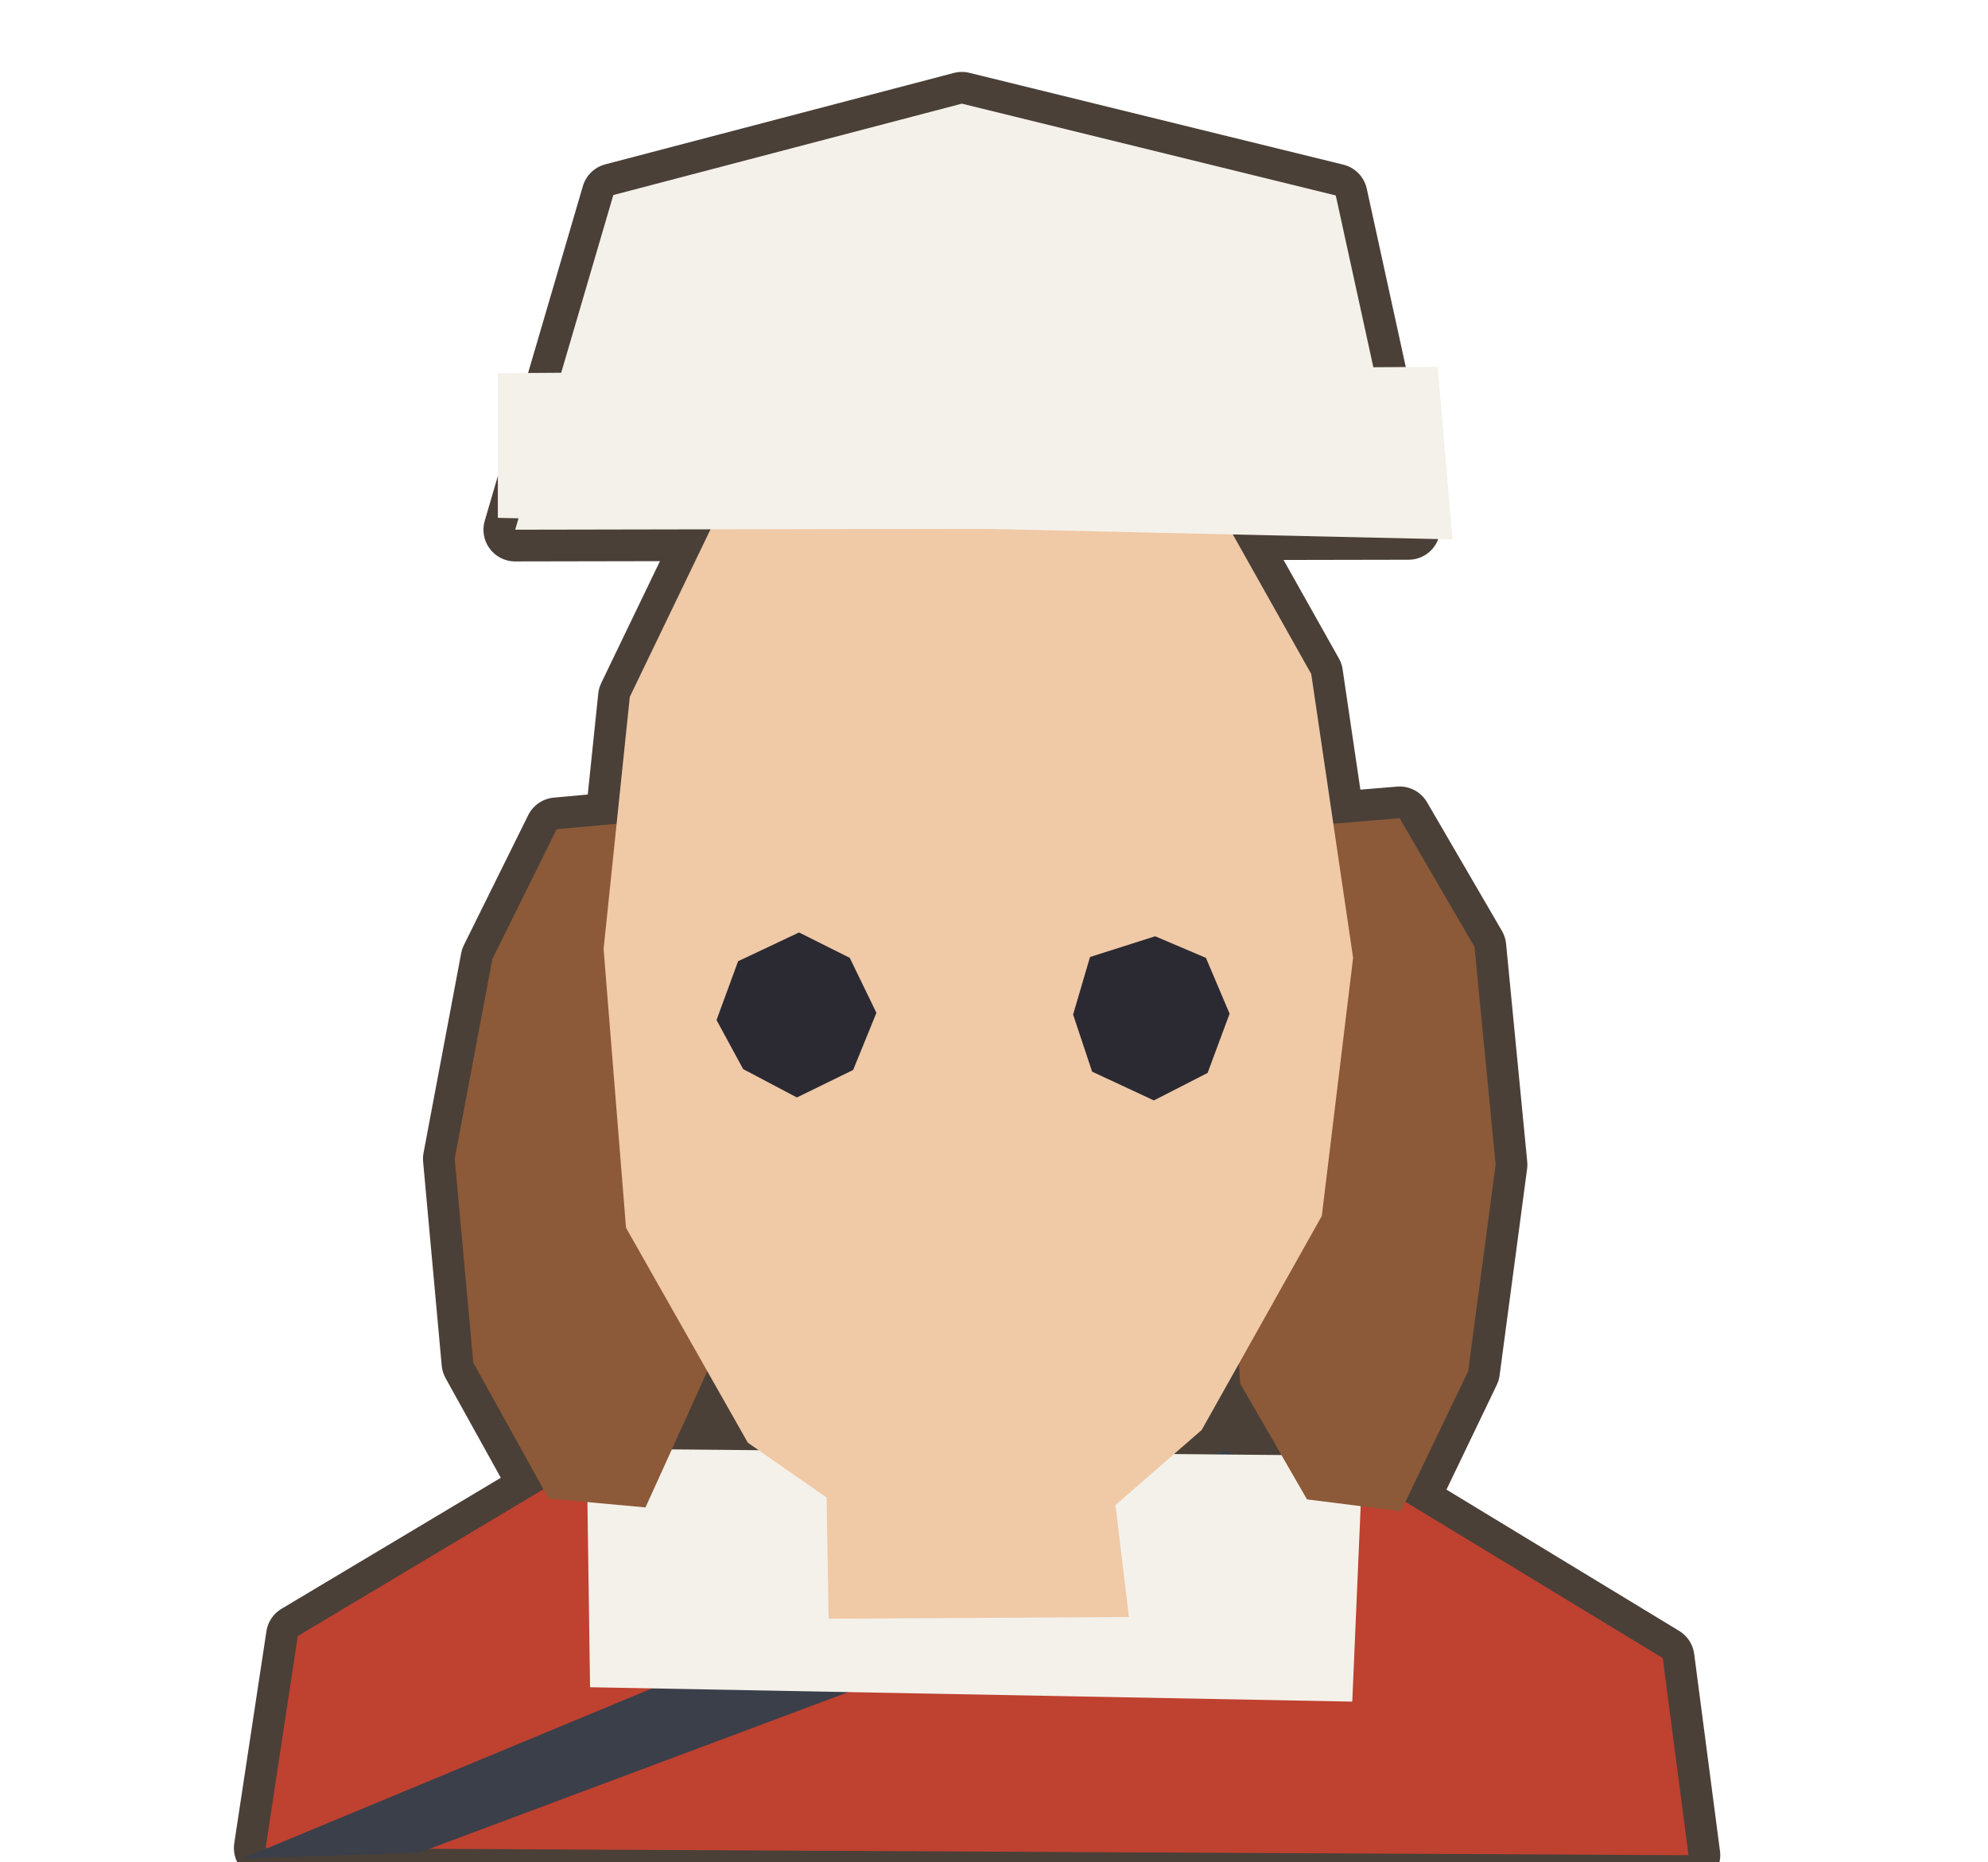
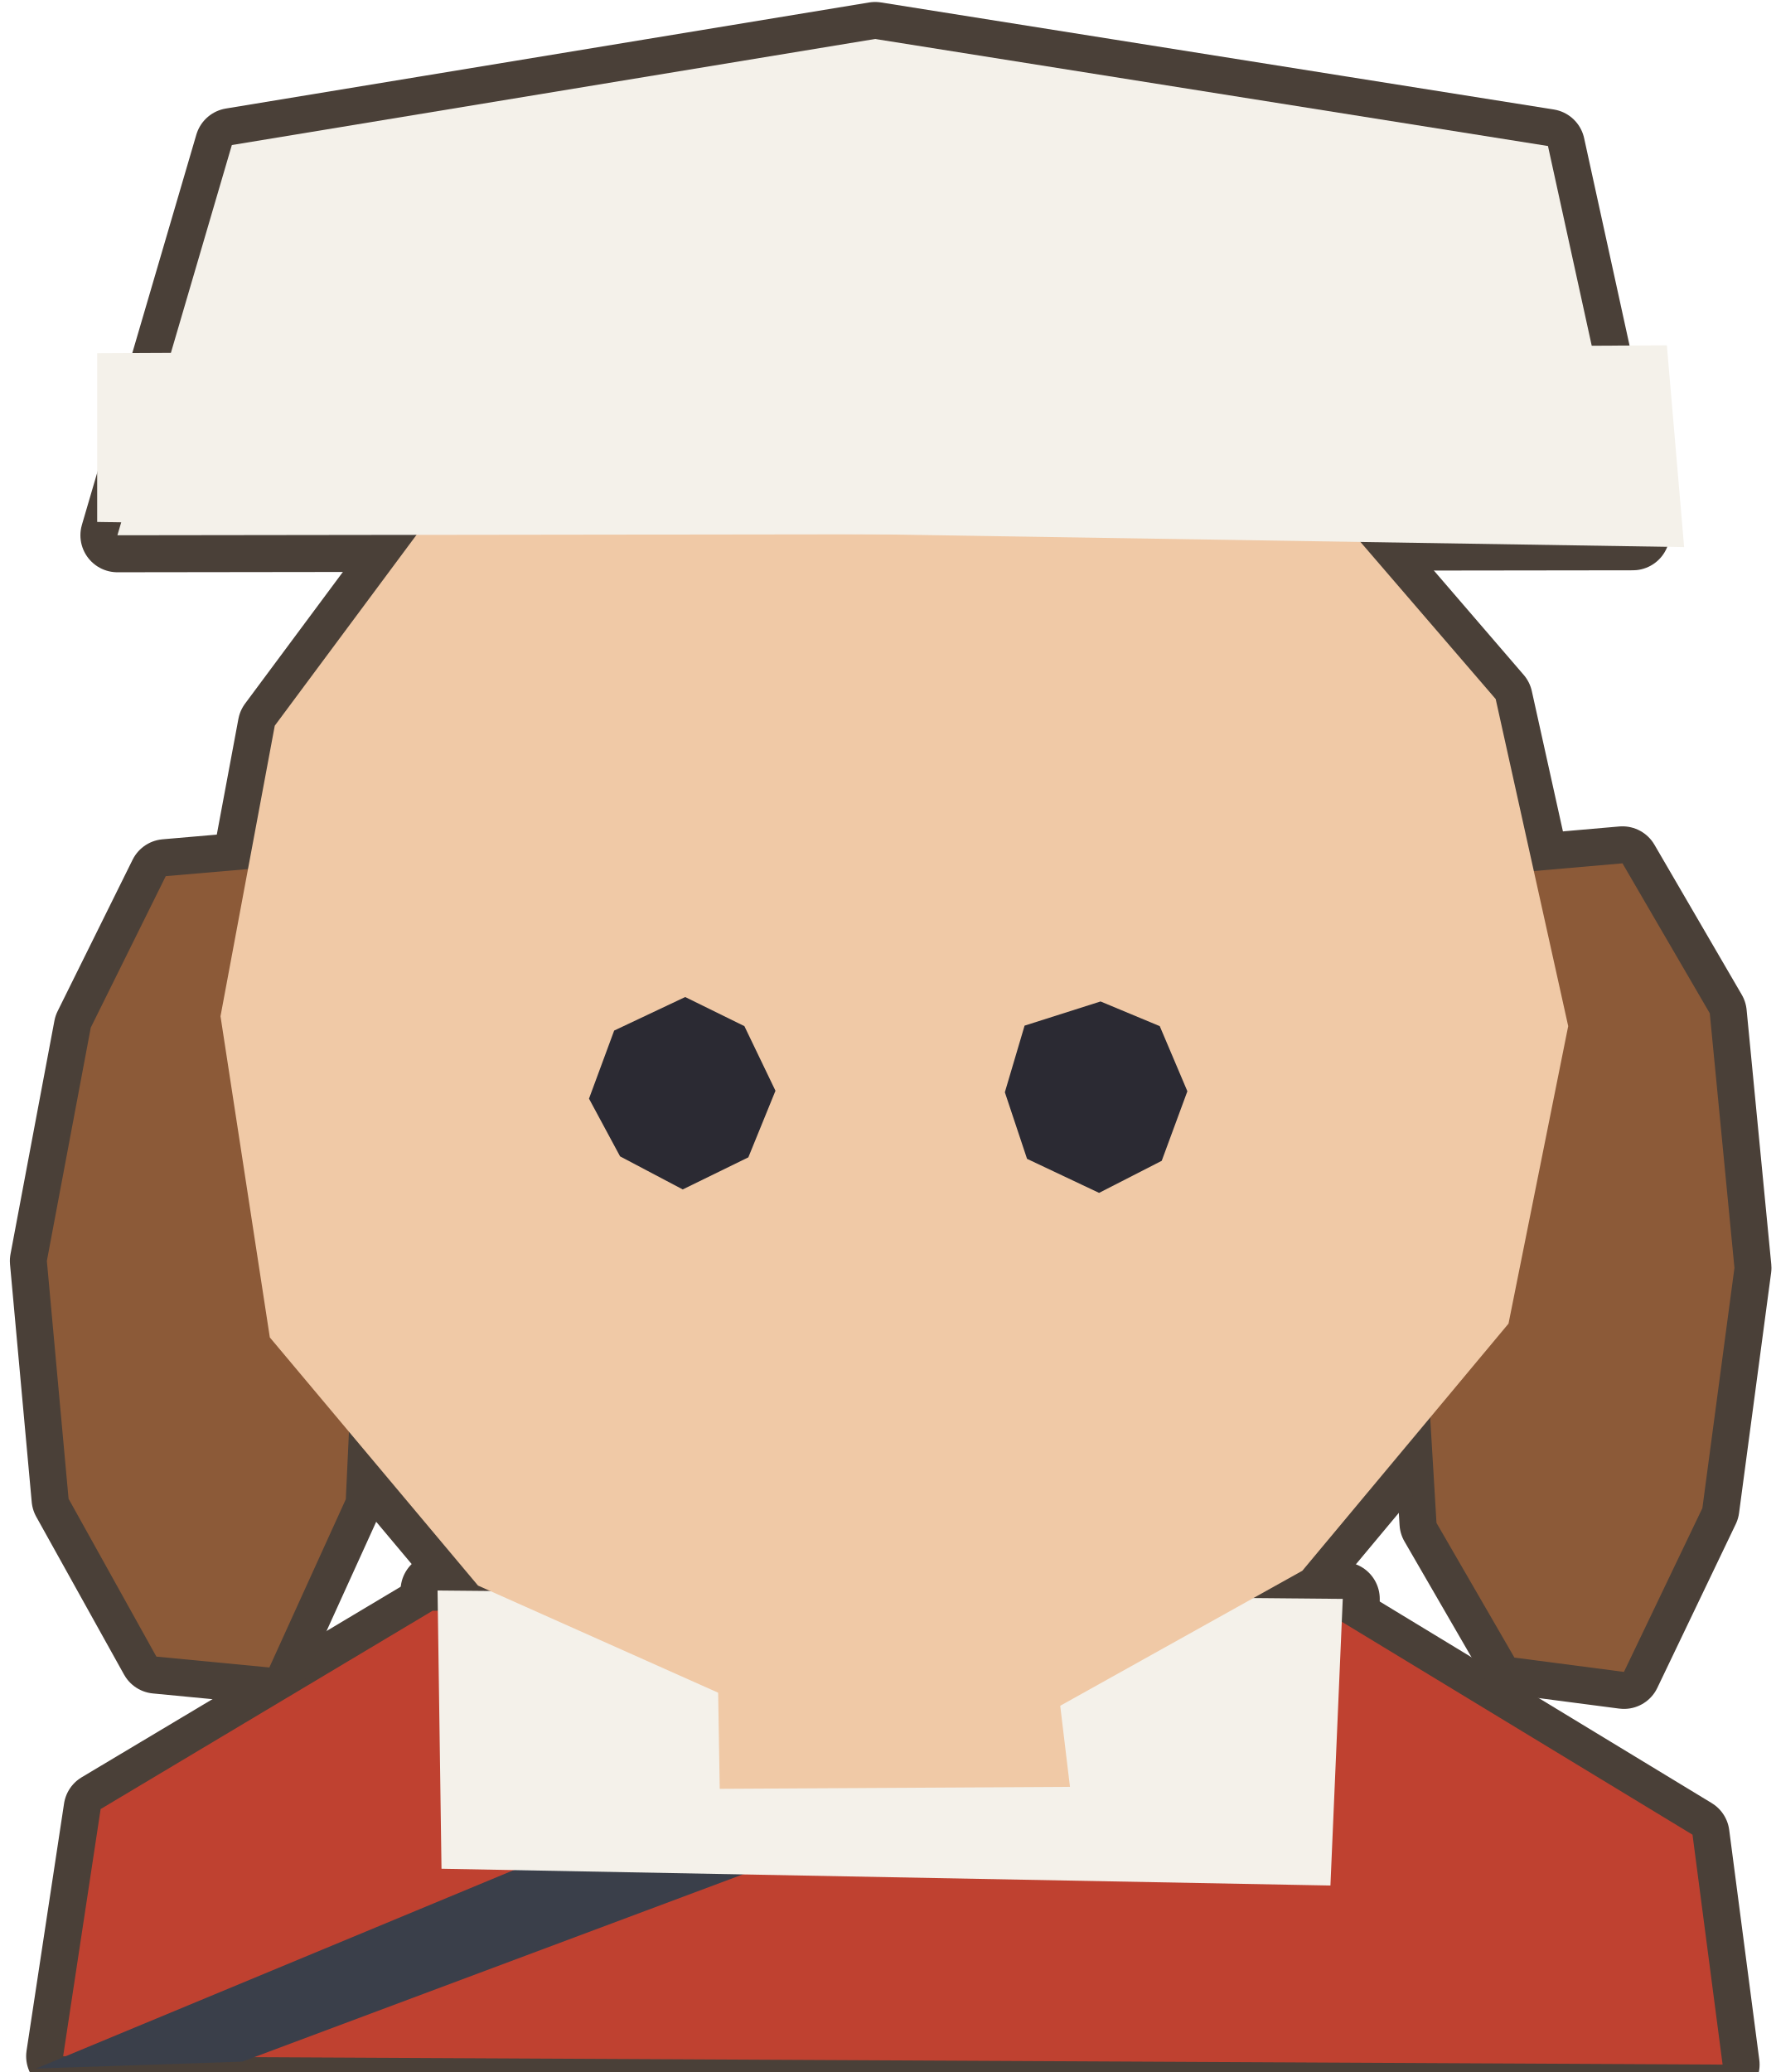
- <svg xmlns="http://www.w3.org/2000/svg" width="141" height="132" viewBox="0 0 47 44">
+ <svg xmlns="http://www.w3.org/2000/svg" width="108" height="126" viewBox="0 0 36 42">
  <g fill="#4A4038" stroke="#4A4038" stroke-width="1.5" stroke-linejoin="round">
-     <polygon points="6.28,43.68 7.04,38.67 13.77,34.65 31.98,34.74 39.31,39.19 39.92,43.85" fill="#4A4038" />
-     <polygon points="13.87,34.24 32.22,34.41 31.97,40.22 13.95,39.88" fill="#4A4038" />
-     <polygon points="19.52,34.00 26.21,34.23 26.69,38.22 19.59,38.26" fill="#4A4038" />
-     <polygon points="17.04,27.30 16.81,32.22 15.26,35.63 12.97,35.42 11.19,32.21 10.75,27.39 11.64,22.67 13.16,19.60 15.13,19.42 16.57,22.60" fill="#4A4038" />
-     <polygon points="35.36,27.53 34.71,32.41 33.12,35.72 30.90,35.44 29.32,32.70 29.02,27.69 29.70,22.37 30.91,19.52 33.09,19.34 34.86,22.38" fill="#4A4038" />
-     <polygon points="31.99,22.64 31.25,28.74 28.41,33.80 24.87,36.88 21.23,36.57 17.68,34.10 14.80,29.02 14.27,22.43 14.89,16.47 17.43,11.20 21.03,8.43 25.03,8.53 28.42,11.34 31.00,15.93" fill="#4A4038" />
-     <polygon points="12.18,12.52 14.50,4.61 22.74,2.45 31.58,4.62 33.30,12.48" fill="#4A4038" />
+     <polygon points="1.28,41.68 2.04,36.67 8.77,32.65 26.98,32.74 34.31,37.19 34.92,41.85" fill="#4A4038" />
+     <polygon points="8.87,32.24 27.22,32.41 26.97,38.22 8.95,37.88" fill="#4A4038" />
+     <polygon points="14.52,32.00 21.21,32.23 21.69,36.22 14.59,36.26" fill="#4A4038" />
+     <polygon points="7.24,25.47 7.01,30.39 5.46,33.80 3.17,33.58 1.39,30.38 0.95,25.56 1.84,20.83 3.36,17.76 5.33,17.59 6.77,20.77" fill="#4A4038" />
+     <polygon points="35.16,25.70 34.51,30.57 32.92,33.89 30.70,33.60 29.12,30.87 28.82,25.86 29.50,20.54 30.71,17.69 32.89,17.50 34.66,20.54" fill="#4A4038" />
+     <polygon points="31.79,20.80 30.58,26.83 26.40,31.84 20.93,34.89 15.16,34.58 9.69,32.14 5.47,27.11 4.47,20.60 5.57,14.71 9.44,9.50 14.96,6.76 21.10,6.86 26.42,9.64 30.32,14.17" fill="#4A4038" />
+     <polygon points="2.38,10.85 4.70,2.94 17.74,0.79 31.38,2.96 33.10,10.81" fill="#4A4038" />
  </g>
-   <polygon points="6.28,43.68 7.04,38.67 13.77,34.65 31.98,34.74 39.31,39.19 39.92,43.85" fill="#BF4130" />
-   <polygon points="5.73,43.93 9.91,43.79 32.13,35.48 28.94,34.29" fill="#3A3F4A" />
-   <polygon points="13.87,34.24 32.22,34.41 31.97,40.22 13.95,39.88" fill="#F4F1EA" />
-   <polygon points="19.52,34.00 26.21,34.23 26.69,38.22 19.59,38.26" fill="#F0C9A6" />
-   <polygon points="17.04,27.30 16.81,32.22 15.26,35.63 12.97,35.42 11.19,32.21 10.75,27.39 11.64,22.67 13.16,19.60 15.13,19.42 16.57,22.60" fill="#8C5A38" />
-   <polygon points="35.36,27.53 34.71,32.41 33.12,35.72 30.90,35.44 29.32,32.70 29.02,27.69 29.70,22.37 30.91,19.52 33.09,19.34 34.86,22.38" fill="#8C5A38" />
-   <polygon points="31.99,22.64 31.25,28.74 28.41,33.80 24.87,36.88 21.23,36.57 17.68,34.10 14.80,29.02 14.27,22.43 14.89,16.47 17.43,11.20 21.03,8.43 25.03,8.53 28.42,11.34 31.00,15.93" fill="#F0C9A6" />
-   <polygon points="12.18,12.52 14.50,4.61 22.74,2.45 31.58,4.62 33.30,12.48" fill="#F4F1EA" />
-   <polygon points="11.77,8.82 33.99,8.67 34.34,12.75 11.77,12.24" fill="#F4F1EA" />
-   <polygon points="20.72,23.94 20.17,25.29 18.84,25.94 17.57,25.27 16.94,24.11 17.45,22.72 18.89,22.04 20.09,22.64" fill="#2B2A33" />
-   <polygon points="29.07,23.96 28.55,25.36 27.28,26.01 25.82,25.33 25.37,23.98 25.77,22.62 27.31,22.13 28.51,22.64" fill="#2B2A33" />
+   <polygon points="1.28,41.68 2.04,36.67 8.77,32.65 26.98,32.74 34.31,37.19 34.92,41.85" fill="#BF4130" />
+   <polygon points="0.73,41.93 4.91,41.79 27.13,33.48 23.94,32.29" fill="#3A3F4A" />
+   <polygon points="8.87,32.24 27.22,32.41 26.97,38.22 8.95,37.88" fill="#F4F1EA" />
+   <polygon points="14.52,32.00 21.21,32.23 21.69,36.22 14.59,36.26" fill="#F0C9A6" />
+   <polygon points="7.24,25.47 7.01,30.39 5.46,33.80 3.17,33.58 1.39,30.38 0.95,25.56 1.84,20.83 3.36,17.76 5.33,17.59 6.77,20.77" fill="#8C5A38" />
+   <polygon points="35.16,25.70 34.51,30.57 32.92,33.89 30.70,33.60 29.12,30.87 28.82,25.86 29.50,20.54 30.71,17.69 32.89,17.50 34.66,20.54" fill="#8C5A38" />
+   <polygon points="31.79,20.80 30.58,26.83 26.40,31.84 20.93,34.89 15.16,34.58 9.69,32.14 5.47,27.11 4.47,20.60 5.57,14.71 9.44,9.50 14.96,6.76 21.10,6.86 26.42,9.64 30.32,14.17" fill="#F0C9A6" />
+   <polygon points="2.38,10.85 4.70,2.94 17.74,0.79 31.38,2.96 33.10,10.81" fill="#F4F1EA" />
+   <polygon points="1.97,7.16 33.79,7.00 34.14,11.09 1.97,10.58" fill="#F4F1EA" />
+   <polygon points="15.72,22.11 15.17,23.46 13.84,24.11 12.57,23.44 11.94,22.27 12.45,20.89 13.89,20.21 15.09,20.80" fill="#2B2A33" />
+   <polygon points="24.07,22.12 23.55,23.53 22.28,24.18 20.82,23.49 20.37,22.14 20.77,20.79 22.31,20.30 23.51,20.80" fill="#2B2A33" />
</svg>
